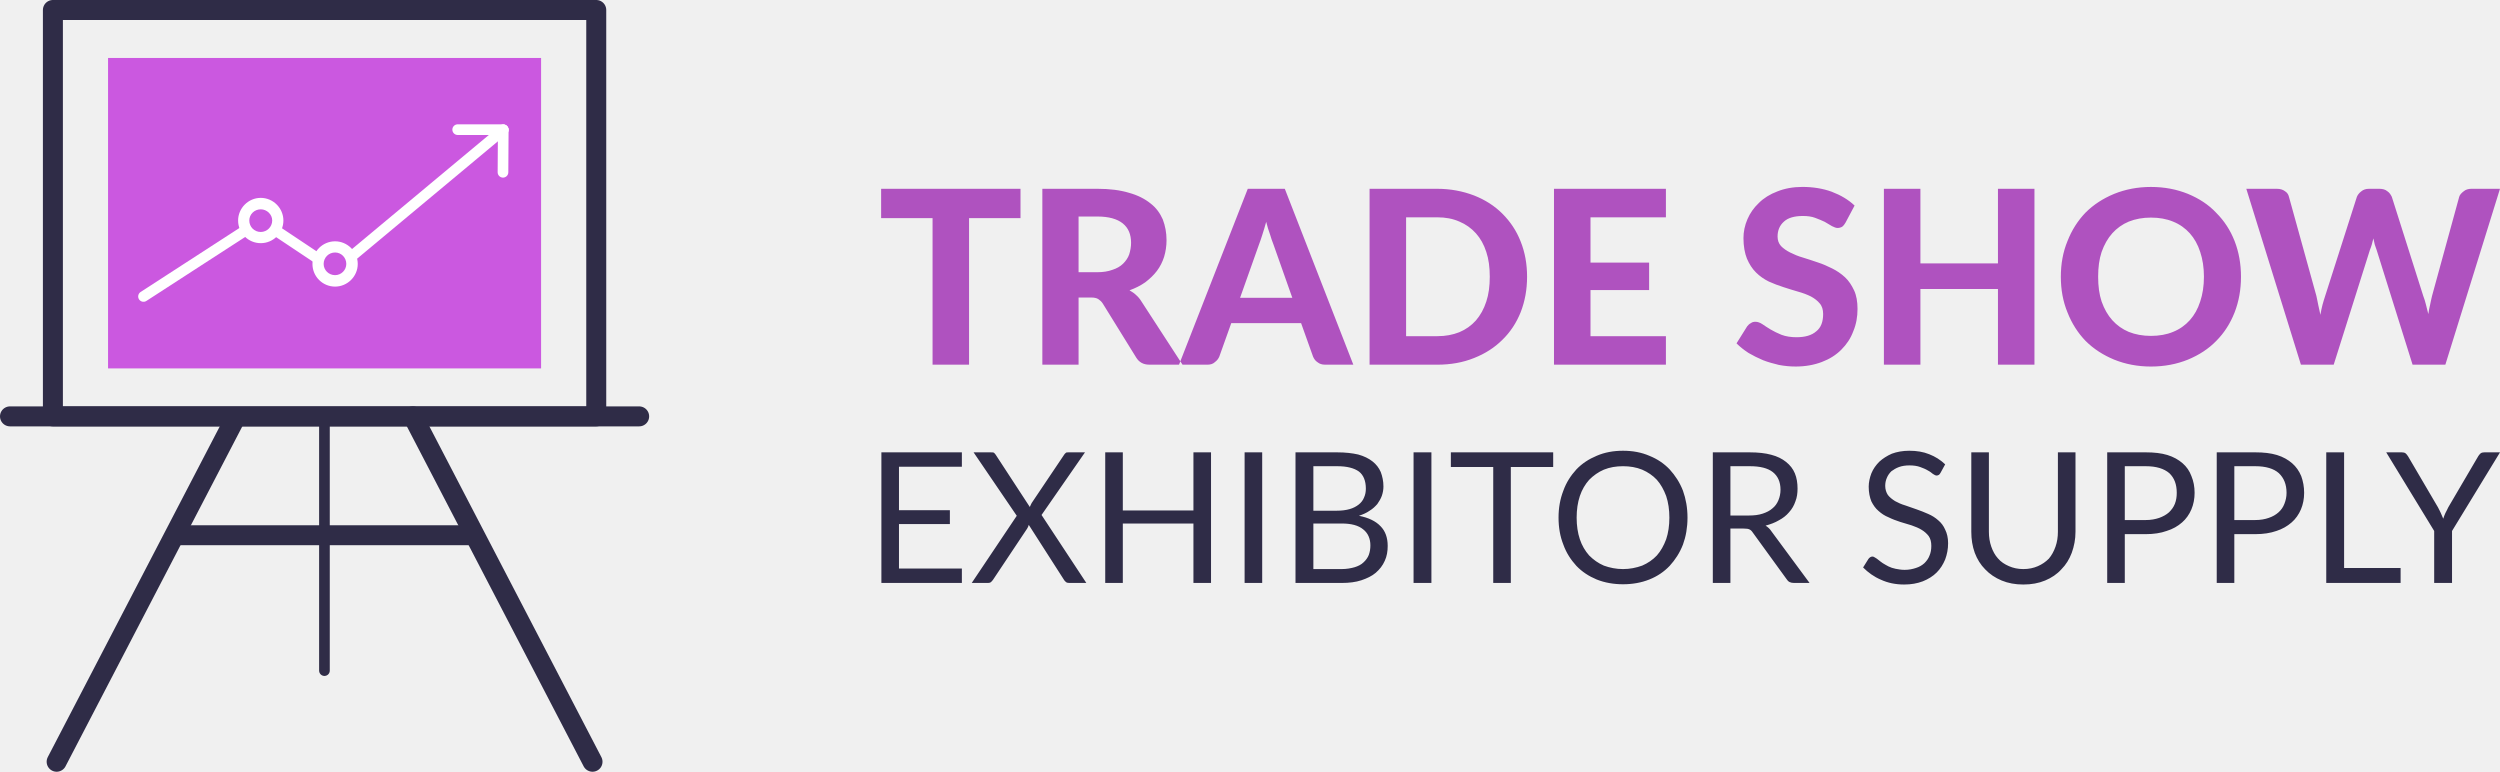
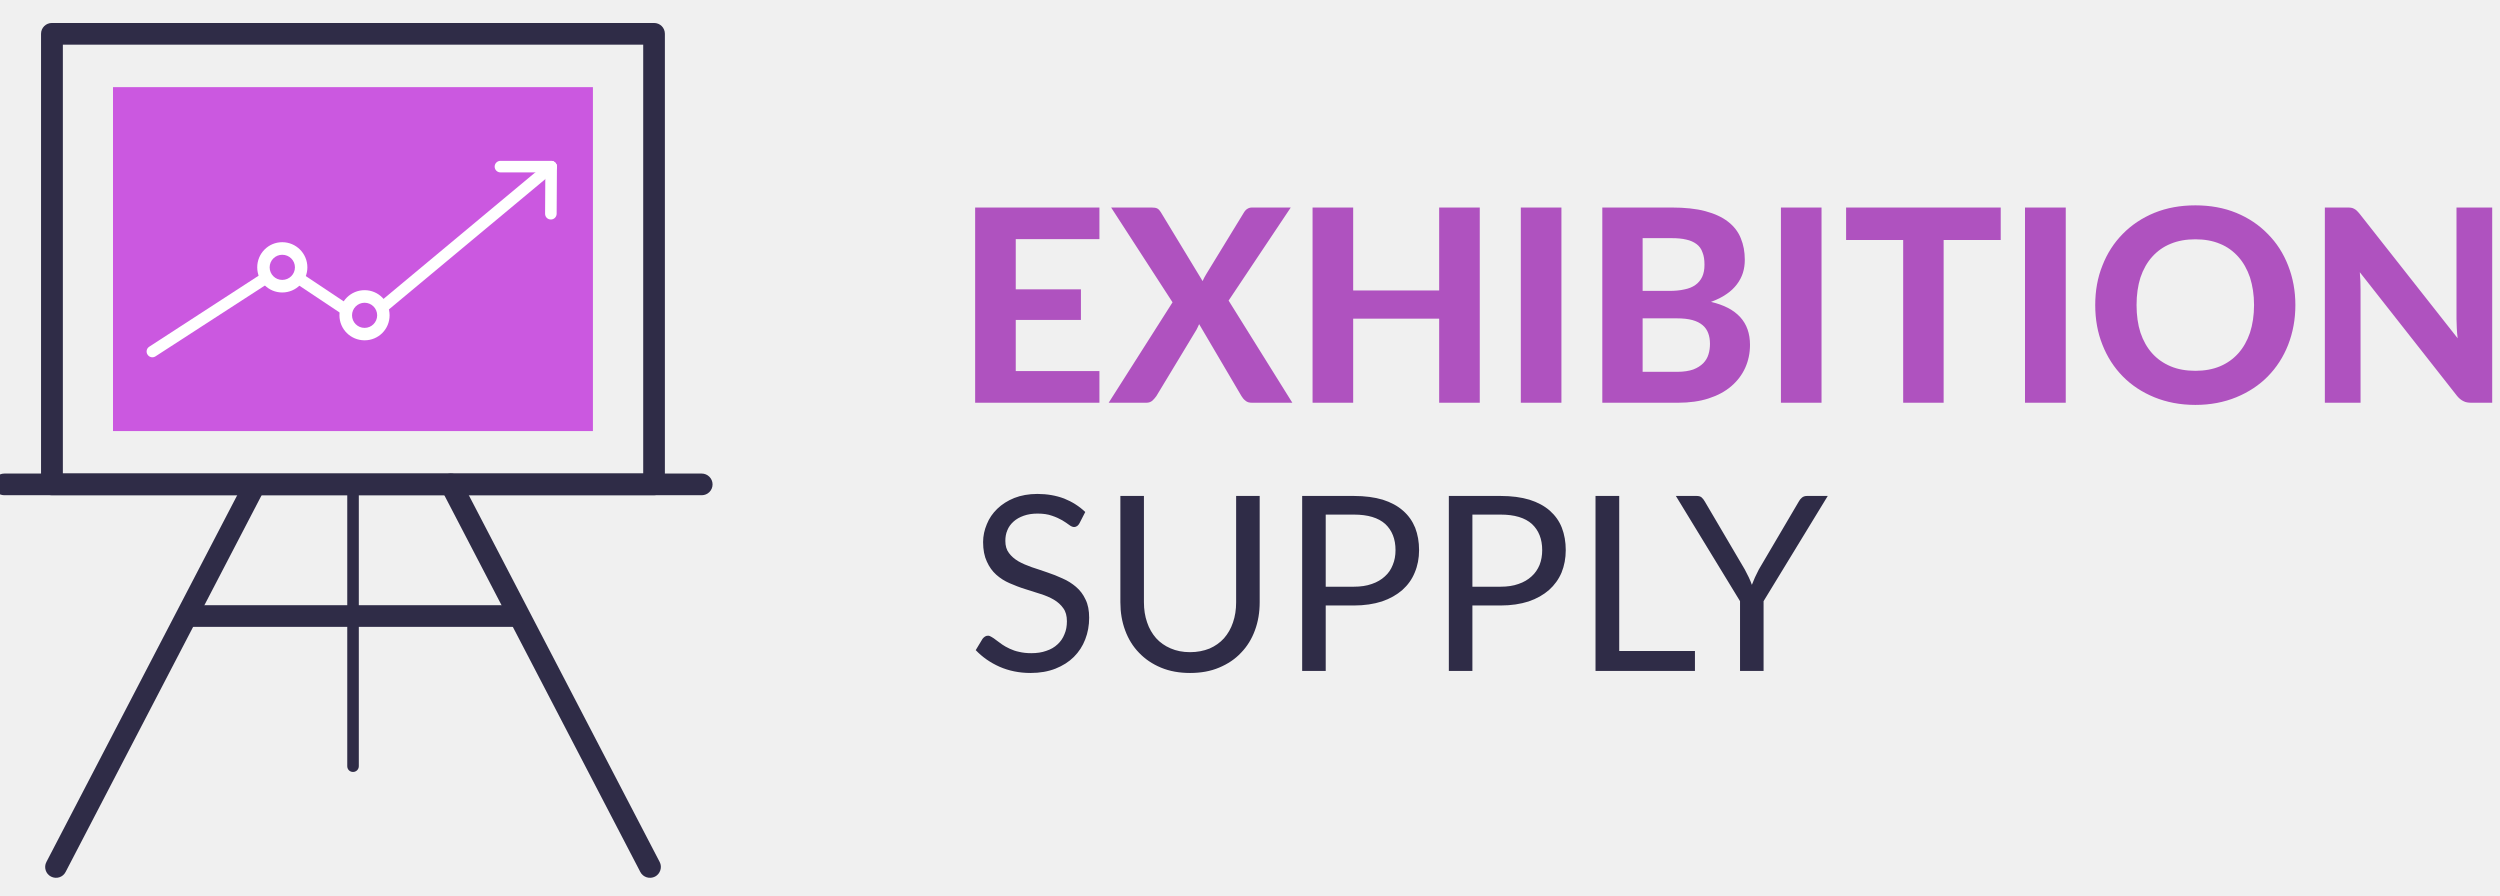
- <svg xmlns="http://www.w3.org/2000/svg" version="1.1" id="Слой_1" x="0px" y="0px" viewBox="0 0 265.932 82.091" style="enable-background:new 0 0 265.932 82.091;" xml:space="preserve">
-   <style type="text/css">
- 	.st0{fill-rule:evenodd;clip-rule:evenodd;fill:#AF52BF;}
- 	.st1{fill-rule:evenodd;clip-rule:evenodd;fill:#2F2C47;}
- 	.st2{fill:none;stroke:#2F2C47;stroke-width:2.126;stroke-linecap:round;stroke-linejoin:round;stroke-miterlimit:10;}
- 	.st3{fill-rule:evenodd;clip-rule:evenodd;fill:#CB58E0;}
- 	.st4{fill:none;stroke:#2F2C47;stroke-width:1.134;stroke-linecap:round;stroke-miterlimit:10;}
- 	.st5{fill:none;stroke:#FFFFFF;stroke-width:1.134;stroke-linecap:round;stroke-linejoin:round;stroke-miterlimit:10;}
- 	.st6{fill-rule:evenodd;clip-rule:evenodd;fill:#FFFFFF;}
- </style>
-   <g>
-     <path class="st0" d="M108.553,20.083v3.118h-5.471v15.591h-3.883V23.202h-5.471v-3.118H108.553z M114.732,31.649v7.143h-3.855   V20.083h5.868c1.304,0,2.409,0.142,3.345,0.425c0.935,0.255,1.701,0.652,2.296,1.134c0.595,0.454,1.02,1.049,1.304,1.701   c0.255,0.68,0.397,1.389,0.397,2.211c0,0.595-0.085,1.191-0.255,1.757c-0.17,0.539-0.425,1.049-0.765,1.502   s-0.765,0.85-1.247,1.219c-0.482,0.34-1.049,0.624-1.672,0.85c0.227,0.142,0.482,0.283,0.68,0.482   c0.227,0.198,0.425,0.425,0.595,0.709l4.365,6.718h-3.515c-0.652,0-1.106-0.255-1.417-0.765l-3.543-5.726   c-0.142-0.227-0.312-0.368-0.482-0.482c-0.17-0.113-0.425-0.17-0.765-0.17H114.732z M114.732,28.956h1.984   c0.624,0,1.162-0.085,1.616-0.255c0.454-0.142,0.85-0.369,1.134-0.652c0.283-0.283,0.51-0.595,0.652-0.992   c0.113-0.369,0.198-0.794,0.198-1.219c0-0.907-0.283-1.587-0.879-2.069c-0.595-0.482-1.502-0.737-2.693-0.737h-2.013V28.956z    M143.957,38.792h-3.005c-0.312,0-0.595-0.085-0.794-0.255c-0.227-0.142-0.369-0.34-0.482-0.595l-1.276-3.572h-7.427l-1.276,3.572   c-0.085,0.198-0.227,0.397-0.454,0.567c-0.198,0.198-0.482,0.283-0.794,0.283h-3.033l7.313-18.709h3.94L143.957,38.792z    M131.91,31.677h5.556l-2.013-5.698c-0.113-0.312-0.255-0.652-0.368-1.077c-0.142-0.397-0.283-0.822-0.397-1.304   c-0.142,0.482-0.255,0.935-0.397,1.332c-0.113,0.397-0.255,0.765-0.368,1.077L131.91,31.677z M162.439,29.438   c0,1.361-0.227,2.608-0.68,3.77c-0.454,1.134-1.105,2.126-1.956,2.948c-0.822,0.822-1.843,1.474-3.005,1.928   c-1.191,0.482-2.494,0.709-3.912,0.709h-7.2V20.083h7.2c1.417,0,2.721,0.255,3.912,0.709c1.162,0.454,2.183,1.106,3.005,1.928   c0.85,0.85,1.502,1.814,1.956,2.976C162.213,26.83,162.439,28.077,162.439,29.438L162.439,29.438z M158.471,29.438   c0-0.992-0.113-1.871-0.369-2.636c-0.255-0.794-0.624-1.446-1.105-1.984c-0.482-0.539-1.077-0.964-1.757-1.247   c-0.709-0.312-1.474-0.454-2.353-0.454h-3.317v12.643h3.317c0.879,0,1.644-0.142,2.353-0.425c0.68-0.283,1.276-0.709,1.757-1.247   c0.482-0.567,0.85-1.219,1.105-2.013C158.357,31.309,158.471,30.43,158.471,29.438L158.471,29.438z M177.208,20.083v3.033h-8.022   v4.819h6.236v2.92h-6.236v4.904h8.022v3.033h-11.906V20.083H177.208z M196.313,23.683c-0.113,0.198-0.227,0.34-0.34,0.425   c-0.142,0.085-0.312,0.142-0.51,0.142c-0.17,0-0.369-0.085-0.595-0.198c-0.227-0.142-0.482-0.283-0.765-0.454   c-0.312-0.142-0.624-0.283-1.02-0.425c-0.369-0.142-0.822-0.198-1.304-0.198c-0.907,0-1.587,0.198-2.013,0.595   c-0.454,0.397-0.68,0.935-0.68,1.587c0,0.397,0.113,0.737,0.368,1.02c0.255,0.255,0.567,0.482,0.964,0.68s0.85,0.397,1.361,0.539   c0.51,0.17,1.02,0.312,1.559,0.51c0.539,0.17,1.049,0.397,1.559,0.652c0.51,0.255,0.964,0.567,1.361,0.935   c0.397,0.368,0.709,0.85,0.964,1.389c0.255,0.539,0.368,1.219,0.368,1.984c0,0.85-0.142,1.644-0.454,2.381   c-0.283,0.765-0.709,1.389-1.276,1.956c-0.567,0.567-1.247,0.992-2.069,1.304c-0.822,0.312-1.757,0.482-2.778,0.482   c-0.595,0-1.191-0.057-1.786-0.17c-0.567-0.142-1.134-0.283-1.701-0.51c-0.539-0.227-1.049-0.482-1.531-0.765   c-0.482-0.312-0.907-0.652-1.276-1.02l1.134-1.814c0.113-0.142,0.227-0.255,0.397-0.34c0.142-0.113,0.312-0.142,0.482-0.142   c0.227,0,0.482,0.085,0.737,0.255c0.255,0.17,0.539,0.369,0.879,0.567c0.34,0.198,0.737,0.397,1.162,0.567   c0.454,0.17,0.992,0.255,1.587,0.255c0.907,0,1.616-0.198,2.098-0.624c0.51-0.397,0.737-1.02,0.737-1.843   c0-0.454-0.113-0.85-0.368-1.134c-0.227-0.283-0.567-0.539-0.935-0.737c-0.397-0.198-0.85-0.368-1.361-0.51   c-0.51-0.142-1.02-0.312-1.559-0.482c-0.539-0.17-1.049-0.368-1.559-0.595c-0.51-0.255-0.964-0.567-1.361-0.964   s-0.709-0.879-0.964-1.474c-0.227-0.567-0.368-1.304-0.368-2.183c0-0.68,0.142-1.361,0.425-2.013   c0.283-0.652,0.68-1.219,1.219-1.729c0.51-0.51,1.191-0.935,1.956-1.219c0.765-0.312,1.672-0.482,2.665-0.482   c1.134,0,2.183,0.17,3.118,0.51c0.964,0.368,1.786,0.85,2.438,1.474L196.313,23.683z M216.411,38.792h-3.883v-8.05h-8.249v8.05   h-3.883V20.083h3.883v7.937h8.249v-7.937h3.883V38.792z M238.38,29.438c0,1.361-0.227,2.636-0.68,3.798   c-0.454,1.162-1.106,2.183-1.956,3.033c-0.822,0.85-1.843,1.502-3.005,1.984c-1.191,0.482-2.494,0.737-3.94,0.737   c-1.417,0-2.721-0.255-3.912-0.737c-1.162-0.482-2.183-1.134-3.033-1.984c-0.822-0.85-1.474-1.871-1.928-3.033   c-0.482-1.162-0.709-2.438-0.709-3.798c0-1.361,0.227-2.636,0.709-3.798c0.454-1.162,1.106-2.183,1.928-3.033   c0.85-0.85,1.871-1.502,3.033-1.984c1.191-0.482,2.494-0.737,3.912-0.737c1.446,0,2.75,0.255,3.94,0.737   c1.162,0.482,2.183,1.134,3.005,2.013c0.85,0.85,1.502,1.843,1.956,3.005C238.153,26.802,238.38,28.077,238.38,29.438   L238.38,29.438z M234.439,29.438c0-0.992-0.142-1.871-0.397-2.636c-0.255-0.794-0.624-1.446-1.105-1.984s-1.077-0.964-1.786-1.247   c-0.68-0.283-1.474-0.425-2.353-0.425c-0.85,0-1.644,0.142-2.353,0.425c-0.68,0.283-1.276,0.709-1.757,1.247   s-0.85,1.191-1.134,1.984c-0.255,0.765-0.369,1.644-0.369,2.636c0,0.992,0.113,1.871,0.369,2.636   c0.283,0.794,0.652,1.446,1.134,1.984s1.077,0.964,1.757,1.247c0.709,0.283,1.502,0.425,2.353,0.425   c0.879,0,1.672-0.142,2.353-0.425c0.709-0.283,1.304-0.709,1.786-1.247s0.85-1.191,1.105-1.984   C234.298,31.309,234.439,30.43,234.439,29.438L234.439,29.438z M238.946,20.083h3.26c0.34,0,0.624,0.085,0.85,0.255   c0.227,0.142,0.369,0.34,0.425,0.595l2.92,10.545c0.057,0.312,0.142,0.624,0.198,0.964c0.085,0.34,0.142,0.68,0.227,1.049   c0.057-0.368,0.142-0.737,0.227-1.077c0.085-0.34,0.198-0.652,0.283-0.935l3.373-10.545c0.085-0.198,0.227-0.397,0.454-0.567   c0.227-0.198,0.51-0.283,0.822-0.283h1.134c0.34,0,0.624,0.085,0.822,0.255c0.227,0.142,0.369,0.368,0.482,0.595l3.345,10.545   c0.113,0.283,0.198,0.567,0.283,0.907c0.085,0.312,0.17,0.68,0.255,1.02c0.057-0.34,0.113-0.709,0.198-1.02   c0.057-0.34,0.142-0.624,0.198-0.907l2.891-10.545c0.057-0.198,0.227-0.397,0.454-0.567c0.227-0.198,0.51-0.283,0.822-0.283h3.061   l-5.811,18.709h-3.487l-3.827-12.217c-0.057-0.198-0.142-0.368-0.198-0.567c-0.057-0.227-0.085-0.425-0.142-0.652   c-0.057,0.227-0.113,0.425-0.17,0.652c-0.057,0.198-0.113,0.368-0.198,0.567l-3.855,12.217h-3.487L238.946,20.083z" />
-     <path class="st1" d="M102.317,48.118v1.531h-6.69v4.62h5.414v1.474h-5.414v4.734h6.69v1.531h-8.561v-13.89H102.317z    M108.156,54.865l-4.592-6.746h1.871c0.142,0,0.255,0,0.312,0.057c0.057,0.057,0.113,0.113,0.17,0.198l3.628,5.556   c0.057-0.113,0.113-0.283,0.198-0.425l3.43-5.102c0.057-0.085,0.113-0.17,0.198-0.227c0.057-0.057,0.142-0.057,0.255-0.057h1.786   l-4.62,6.661l4.762,7.228h-1.843c-0.142,0-0.255-0.028-0.34-0.113c-0.085-0.057-0.142-0.142-0.198-0.227l-3.742-5.839   c-0.028,0.142-0.085,0.255-0.17,0.397l-3.628,5.443c-0.057,0.085-0.142,0.17-0.198,0.227c-0.085,0.085-0.198,0.113-0.312,0.113   h-1.757L108.156,54.865z M128.82,62.008h-1.871v-6.321h-7.512v6.321h-1.871v-13.89h1.871v6.18h7.512v-6.18h1.871V62.008z    M134.263,62.008h-1.871v-13.89h1.871V62.008z M137.806,62.008v-13.89h4.45c0.85,0,1.587,0.085,2.211,0.227   c0.624,0.17,1.134,0.425,1.531,0.737c0.397,0.312,0.68,0.68,0.879,1.134c0.17,0.454,0.283,0.964,0.283,1.531   c0,0.34-0.057,0.652-0.17,0.992c-0.113,0.312-0.283,0.595-0.482,0.879c-0.227,0.255-0.482,0.51-0.822,0.709   c-0.312,0.227-0.709,0.397-1.134,0.539c1.02,0.198,1.786,0.567,2.296,1.106c0.51,0.51,0.765,1.219,0.765,2.098   c0,0.567-0.085,1.106-0.312,1.587c-0.227,0.51-0.539,0.907-0.964,1.276c-0.397,0.34-0.935,0.595-1.531,0.794   s-1.304,0.283-2.069,0.283H137.806z M139.706,55.687v4.847h3.005c0.539,0,0.992-0.085,1.389-0.198   c0.368-0.113,0.709-0.283,0.935-0.51c0.255-0.227,0.454-0.51,0.567-0.794c0.113-0.312,0.17-0.652,0.17-1.02   c0-0.709-0.255-1.304-0.765-1.701c-0.51-0.425-1.276-0.624-2.296-0.624H139.706z M139.706,54.326h2.466   c0.539,0,0.992-0.057,1.389-0.17c0.397-0.113,0.709-0.283,0.964-0.482c0.255-0.198,0.454-0.454,0.567-0.737   c0.142-0.312,0.198-0.624,0.198-0.964c0-0.822-0.255-1.446-0.737-1.814c-0.51-0.369-1.276-0.567-2.296-0.567h-2.551V54.326z    M152.263,62.008h-1.899v-13.89h1.899V62.008z M165.217,48.118v1.559h-4.507v12.331h-1.871V49.677h-4.507v-1.559H165.217z    M179.504,55.063c0,1.049-0.17,2.013-0.482,2.863c-0.34,0.879-0.822,1.616-1.417,2.268c-0.595,0.624-1.304,1.106-2.154,1.446   s-1.786,0.51-2.806,0.51c-1.02,0-1.956-0.17-2.806-0.51c-0.822-0.34-1.559-0.822-2.154-1.446c-0.595-0.652-1.077-1.389-1.389-2.268   c-0.34-0.85-0.51-1.814-0.51-2.863c0-1.049,0.17-1.984,0.51-2.863c0.312-0.879,0.794-1.616,1.389-2.268   c0.595-0.624,1.332-1.106,2.154-1.446c0.85-0.369,1.786-0.539,2.806-0.539c1.02,0,1.956,0.17,2.806,0.539   c0.85,0.34,1.559,0.822,2.154,1.446c0.595,0.652,1.077,1.389,1.417,2.268C179.334,53.079,179.504,54.014,179.504,55.063   L179.504,55.063z M177.576,55.063c0-0.85-0.113-1.616-0.34-2.296c-0.255-0.68-0.567-1.247-0.992-1.729   c-0.425-0.454-0.964-0.822-1.559-1.077c-0.624-0.255-1.304-0.369-2.041-0.369c-0.737,0-1.417,0.113-2.041,0.369   c-0.595,0.255-1.106,0.624-1.559,1.077c-0.425,0.482-0.765,1.049-0.992,1.729c-0.227,0.68-0.34,1.446-0.34,2.296   c0,0.85,0.113,1.616,0.34,2.296c0.227,0.68,0.567,1.247,0.992,1.729c0.454,0.454,0.964,0.822,1.559,1.077   c0.624,0.227,1.304,0.369,2.041,0.369c0.737,0,1.417-0.142,2.041-0.369c0.595-0.255,1.134-0.624,1.559-1.077   c0.425-0.482,0.737-1.049,0.992-1.729C177.463,56.679,177.576,55.913,177.576,55.063L177.576,55.063z M184.068,56.225v5.783h-1.871   v-13.89h3.94c0.879,0,1.644,0.085,2.268,0.255c0.652,0.17,1.162,0.425,1.587,0.765c0.425,0.34,0.737,0.737,0.935,1.219   c0.198,0.482,0.283,1.02,0.283,1.616c0,0.482-0.057,0.935-0.227,1.361c-0.142,0.425-0.368,0.822-0.68,1.162   c-0.283,0.34-0.652,0.624-1.077,0.85c-0.425,0.255-0.907,0.425-1.417,0.567c0.227,0.142,0.454,0.34,0.595,0.567l4.082,5.528h-1.672   c-0.34,0-0.595-0.113-0.765-0.397l-3.6-4.961c-0.113-0.17-0.227-0.283-0.369-0.34c-0.113-0.057-0.312-0.085-0.595-0.085H184.068z    M184.068,54.836h1.984c0.539,0,1.02-0.057,1.446-0.198s0.765-0.312,1.049-0.567c0.283-0.227,0.482-0.51,0.624-0.85   c0.142-0.34,0.227-0.709,0.227-1.134c0-0.822-0.283-1.446-0.822-1.871c-0.539-0.425-1.361-0.624-2.438-0.624h-2.069V54.836z    M206.433,50.272c-0.057,0.113-0.113,0.17-0.17,0.227c-0.085,0.057-0.17,0.085-0.255,0.085c-0.113,0-0.227-0.057-0.397-0.17   c-0.142-0.113-0.312-0.255-0.539-0.369c-0.227-0.142-0.51-0.255-0.822-0.369c-0.312-0.113-0.68-0.17-1.134-0.17   c-0.425,0-0.794,0.057-1.106,0.17c-0.312,0.113-0.595,0.283-0.822,0.454c-0.198,0.198-0.369,0.425-0.482,0.709   c-0.113,0.255-0.17,0.539-0.17,0.85c0,0.369,0.113,0.709,0.283,0.964c0.198,0.255,0.454,0.454,0.765,0.652   c0.312,0.17,0.68,0.34,1.077,0.454c0.397,0.142,0.794,0.283,1.219,0.425c0.425,0.142,0.822,0.312,1.219,0.482   s0.765,0.397,1.077,0.68c0.312,0.255,0.567,0.595,0.737,0.992c0.198,0.397,0.312,0.879,0.312,1.446   c0,0.624-0.113,1.191-0.312,1.729c-0.227,0.539-0.51,0.992-0.907,1.389s-0.907,0.709-1.474,0.935   c-0.595,0.227-1.247,0.34-1.984,0.34c-0.907,0-1.729-0.17-2.466-0.51c-0.737-0.312-1.361-0.765-1.899-1.304l0.567-0.907   c0.028-0.057,0.113-0.113,0.17-0.17c0.085-0.057,0.17-0.085,0.255-0.085s0.17,0.028,0.283,0.113   c0.113,0.057,0.227,0.142,0.368,0.255c0.142,0.113,0.283,0.227,0.454,0.34c0.17,0.113,0.397,0.227,0.595,0.34   c0.227,0.113,0.482,0.198,0.765,0.255c0.283,0.057,0.624,0.113,0.964,0.113c0.454,0,0.85-0.085,1.191-0.198   c0.369-0.113,0.652-0.283,0.907-0.51c0.227-0.227,0.425-0.482,0.539-0.794c0.142-0.312,0.198-0.68,0.198-1.049   c0-0.425-0.085-0.765-0.283-1.049c-0.198-0.255-0.454-0.482-0.737-0.652c-0.312-0.198-0.68-0.34-1.077-0.482   c-0.397-0.113-0.822-0.255-1.219-0.369c-0.425-0.142-0.822-0.283-1.219-0.482c-0.425-0.17-0.765-0.397-1.077-0.68   c-0.312-0.255-0.567-0.624-0.765-1.02c-0.17-0.425-0.283-0.935-0.283-1.559c0-0.482,0.113-0.964,0.283-1.417   c0.198-0.482,0.482-0.879,0.85-1.247c0.368-0.34,0.822-0.624,1.332-0.85c0.539-0.198,1.162-0.312,1.843-0.312   c0.794,0,1.502,0.113,2.126,0.369c0.652,0.255,1.191,0.595,1.701,1.077L206.433,50.272z M215.22,60.534   c0.595,0,1.106-0.113,1.559-0.312s0.822-0.454,1.162-0.794c0.312-0.369,0.539-0.794,0.709-1.276c0.17-0.482,0.255-1.02,0.255-1.587   v-8.447h1.871v8.447c0,0.794-0.142,1.531-0.397,2.239c-0.255,0.68-0.624,1.276-1.106,1.757c-0.454,0.51-1.049,0.907-1.729,1.191   c-0.68,0.283-1.446,0.425-2.324,0.425c-0.85,0-1.616-0.142-2.296-0.425c-0.68-0.283-1.276-0.68-1.757-1.191   c-0.482-0.482-0.85-1.077-1.106-1.757c-0.255-0.709-0.368-1.446-0.368-2.239v-8.447h1.871v8.447c0,0.567,0.085,1.106,0.255,1.587   c0.17,0.482,0.397,0.907,0.709,1.247c0.312,0.369,0.709,0.624,1.162,0.822C214.143,60.42,214.654,60.534,215.22,60.534   L215.22,60.534z M226.02,56.82v5.187h-1.871v-13.89h4.11c0.879,0,1.644,0.085,2.296,0.283c0.652,0.198,1.191,0.51,1.616,0.879   c0.425,0.369,0.737,0.822,0.935,1.361c0.227,0.539,0.34,1.134,0.34,1.786c0,0.624-0.113,1.219-0.34,1.757   c-0.227,0.539-0.567,1.02-0.992,1.389c-0.454,0.397-0.992,0.709-1.644,0.907c-0.624,0.227-1.389,0.34-2.211,0.34H226.02z    M226.02,55.318h2.239c0.539,0,0.992-0.085,1.417-0.227c0.397-0.142,0.765-0.34,1.049-0.595c0.255-0.255,0.482-0.539,0.624-0.907   c0.142-0.369,0.198-0.737,0.198-1.162c0-0.907-0.255-1.587-0.794-2.098c-0.567-0.482-1.389-0.737-2.494-0.737h-2.239V55.318z    M237.671,56.82v5.187H235.8v-13.89h4.11c0.879,0,1.644,0.085,2.296,0.283s1.191,0.51,1.616,0.879   c0.425,0.369,0.737,0.822,0.964,1.361c0.198,0.539,0.312,1.134,0.312,1.786c0,0.624-0.113,1.219-0.34,1.757   c-0.227,0.539-0.567,1.02-0.992,1.389c-0.454,0.397-0.992,0.709-1.616,0.907c-0.652,0.227-1.389,0.34-2.239,0.34H237.671z    M237.671,55.318h2.239c0.539,0,1.02-0.085,1.417-0.227c0.425-0.142,0.765-0.34,1.049-0.595c0.283-0.255,0.482-0.539,0.624-0.907   c0.142-0.369,0.227-0.737,0.227-1.162c0-0.907-0.283-1.587-0.822-2.098c-0.539-0.482-1.389-0.737-2.494-0.737h-2.239V55.318z    M249.35,60.42h6.009v1.587h-7.909v-13.89h1.899V60.42z M260.83,56.48v5.528h-1.899V56.48l-5.102-8.362h1.672   c0.17,0,0.283,0.028,0.397,0.113c0.085,0.085,0.17,0.17,0.255,0.312l3.175,5.414c0.113,0.227,0.227,0.425,0.312,0.624   c0.085,0.198,0.17,0.397,0.255,0.595c0.057-0.198,0.142-0.397,0.227-0.595c0.113-0.198,0.198-0.397,0.312-0.624l3.175-5.414   c0.057-0.113,0.142-0.198,0.255-0.312c0.113-0.085,0.227-0.113,0.397-0.113h1.672L260.83,56.48z" />
-     <rect x="5.627" y="1.063" class="st2" width="57.798" height="43.228" />
-     <rect x="11.494" y="6.165" class="st3" width="46.063" height="33.024" />
-     <line class="st2" x1="25.072" y1="44.405" x2="6.024" y2="81.028" />
-     <line class="st2" x1="43.923" y1="44.291" x2="63.028" y2="81.028" />
-     <line class="st2" x1="18.694" y1="56.934" x2="50.046" y2="56.934" />
-     <line class="st2" x1="1.063" y1="44.291" x2="67.989" y2="44.291" />
-     <line class="st4" x1="34.512" y1="44.632" x2="34.512" y2="71.334" />
-     <polyline class="st5" points="15.265,31.535 27.737,23.457 35.646,28.729 53.532,13.819  " />
-     <path class="st6" d="M35.646,30.487c1.304,0,2.409-1.077,2.409-2.409s-1.106-2.409-2.409-2.409c-1.332,0-2.409,1.077-2.409,2.409   S34.313,30.487,35.646,30.487L35.646,30.487z" />
-     <path class="st3" d="M35.646,29.268c0.652,0,1.191-0.539,1.191-1.191c0-0.68-0.539-1.219-1.191-1.219   c-0.68,0-1.219,0.539-1.219,1.219C34.427,28.729,34.965,29.268,35.646,29.268L35.646,29.268z" />
-     <path class="st6" d="M27.737,25.866c1.332,0,2.409-1.077,2.409-2.409c0-1.304-1.077-2.409-2.409-2.409s-2.409,1.106-2.409,2.409   C25.328,24.789,26.405,25.866,27.737,25.866L27.737,25.866z" />
-     <path class="st3" d="M27.737,24.676c0.652,0,1.219-0.539,1.219-1.219c0-0.652-0.567-1.191-1.219-1.191   c-0.68,0-1.219,0.539-1.219,1.191C26.518,24.137,27.057,24.676,27.737,24.676L27.737,24.676z" />
-     <line class="st5" x1="53.532" y1="13.791" x2="48.685" y2="13.791" />
-     <line class="st5" x1="53.532" y1="13.819" x2="53.504" y2="18.326" />
+ <svg xmlns="http://www.w3.org/2000/svg" xml:space="preserve" width="173px" height="62px" version="1.1" style="shape-rendering:geometricPrecision; text-rendering:geometricPrecision; image-rendering:optimizeQuality; fill-rule:evenodd; clip-rule:evenodd" viewBox="0 0 173 62">
+   <defs>
+     <style type="text/css">
+    
+     .fil2 {fill:#CB58E0}
+     .fil4 {fill:white}
+     .fil1 {fill:#2F2C47;fill-rule:nonzero}
+     .fil0 {fill:#AF52BF;fill-rule:nonzero}
+     .fil3 {fill:white;fill-rule:nonzero}
+    
+   </style>
+   </defs>
+   <g id="Слой_x0020_1">
+     <g id="_1984879055696">
+       <path class="fil0" d="M76.08 14.36l0 2.19 -5.79 0 0 3.47 4.51 0 0 2.12 -4.51 0 0 3.54 5.79 0 0 2.19 -8.6 0 0 -13.51 8.6 0zm5.06 6.56l-4.25 -6.56 2.79 0c0.19,0 0.32,0.02 0.41,0.07 0.09,0.05 0.16,0.13 0.23,0.24l2.9 4.78c0.03,-0.07 0.07,-0.15 0.11,-0.23 0.04,-0.08 0.08,-0.15 0.13,-0.23l2.61 -4.27c0.07,-0.12 0.16,-0.22 0.25,-0.27 0.09,-0.06 0.2,-0.09 0.33,-0.09l2.67 0 -4.3 6.44 4.41 7.07 -2.79 0c-0.19,0 -0.34,-0.04 -0.45,-0.14 -0.12,-0.09 -0.21,-0.2 -0.28,-0.32l-2.93 -4.98c-0.03,0.07 -0.06,0.14 -0.09,0.2 -0.03,0.07 -0.06,0.13 -0.09,0.18l-2.78 4.6c-0.08,0.11 -0.17,0.22 -0.28,0.32 -0.11,0.09 -0.25,0.14 -0.41,0.14l-2.61 0 4.42 -6.95zm21.26 6.95l-2.81 0 0 -5.82 -5.95 0 0 5.82 -2.81 0 0 -13.51 2.81 0 0 5.74 5.95 0 0 -5.74 2.81 0 0 13.51zm5.65 0l-2.81 0 0 -13.51 2.81 0 0 13.51zm2.83 0l0 -13.51 4.8 0c0.9,0 1.68,0.08 2.32,0.25 0.64,0.17 1.17,0.41 1.58,0.73 0.4,0.31 0.7,0.69 0.88,1.14 0.19,0.45 0.28,0.95 0.28,1.5 0,0.31 -0.04,0.61 -0.13,0.9 -0.09,0.28 -0.23,0.55 -0.42,0.8 -0.19,0.25 -0.43,0.48 -0.73,0.68 -0.3,0.21 -0.65,0.38 -1.06,0.53 1.8,0.42 2.7,1.41 2.7,2.97 0,0.57 -0.11,1.1 -0.33,1.59 -0.22,0.49 -0.55,0.92 -0.97,1.28 -0.42,0.36 -0.94,0.64 -1.56,0.84 -0.61,0.2 -1.33,0.3 -2.13,0.3l-5.23 0zm2.79 -5.84l0 3.7 2.4 0c0.44,0 0.81,-0.06 1.1,-0.16 0.29,-0.11 0.52,-0.26 0.7,-0.44 0.17,-0.18 0.29,-0.38 0.36,-0.62 0.07,-0.23 0.1,-0.47 0.1,-0.72 0,-0.27 -0.04,-0.52 -0.12,-0.73 -0.08,-0.22 -0.21,-0.41 -0.39,-0.56 -0.18,-0.15 -0.41,-0.27 -0.7,-0.35 -0.29,-0.08 -0.65,-0.12 -1.07,-0.12l-2.38 0zm0 -1.9l1.84 0c0.39,0 0.74,-0.03 1.04,-0.1 0.31,-0.06 0.56,-0.16 0.77,-0.31 0.2,-0.14 0.36,-0.33 0.47,-0.56 0.11,-0.24 0.16,-0.51 0.16,-0.84 0,-0.34 -0.04,-0.62 -0.14,-0.86 -0.08,-0.24 -0.22,-0.43 -0.41,-0.57 -0.19,-0.14 -0.42,-0.25 -0.71,-0.31 -0.28,-0.07 -0.62,-0.1 -1.01,-0.1l-2.01 0 0 3.65zm12.38 7.74l-2.81 0 0 -13.51 2.81 0 0 13.51zm12.4 -13.51l0 2.25 -3.95 0 0 11.26 -2.8 0 0 -11.26 -3.95 0 0 -2.25 10.7 0zm4.5 13.51l-2.82 0 0 -13.51 2.82 0 0 13.51zm15.89 -6.76c0,0.99 -0.17,1.9 -0.5,2.75 -0.33,0.84 -0.8,1.57 -1.41,2.19 -0.6,0.61 -1.33,1.09 -2.18,1.44 -0.85,0.35 -1.8,0.53 -2.83,0.53 -1.04,0 -1.98,-0.18 -2.84,-0.53 -0.85,-0.35 -1.58,-0.83 -2.18,-1.44 -0.61,-0.62 -1.08,-1.35 -1.41,-2.19 -0.34,-0.85 -0.5,-1.76 -0.5,-2.75 0,-0.99 0.16,-1.9 0.5,-2.74 0.33,-0.85 0.8,-1.57 1.41,-2.19 0.6,-0.61 1.33,-1.1 2.18,-1.45 0.86,-0.35 1.8,-0.52 2.84,-0.52 1.03,0 1.98,0.17 2.83,0.52 0.85,0.35 1.58,0.84 2.18,1.46 0.61,0.61 1.08,1.34 1.41,2.19 0.33,0.84 0.5,1.75 0.5,2.73zm-2.86 0c0,-0.71 -0.1,-1.34 -0.28,-1.91 -0.19,-0.56 -0.46,-1.04 -0.81,-1.43 -0.35,-0.39 -0.77,-0.7 -1.27,-0.9 -0.5,-0.21 -1.07,-0.31 -1.7,-0.31 -0.64,0 -1.21,0.1 -1.71,0.31 -0.5,0.2 -0.93,0.51 -1.28,0.9 -0.35,0.39 -0.62,0.87 -0.81,1.43 -0.18,0.57 -0.27,1.2 -0.27,1.91 0,0.71 0.09,1.35 0.27,1.91 0.19,0.56 0.46,1.04 0.81,1.43 0.35,0.39 0.78,0.69 1.28,0.9 0.5,0.21 1.07,0.31 1.71,0.31 0.63,0 1.2,-0.1 1.7,-0.31 0.5,-0.21 0.92,-0.51 1.27,-0.9 0.35,-0.39 0.62,-0.87 0.81,-1.43 0.18,-0.56 0.28,-1.2 0.28,-1.91zm6.38 -6.75c0.11,0 0.22,0 0.3,0.01 0.08,0.01 0.16,0.03 0.23,0.07 0.07,0.03 0.13,0.08 0.19,0.13 0.06,0.06 0.13,0.13 0.21,0.23l6.78 8.61c-0.03,-0.24 -0.05,-0.46 -0.06,-0.69 -0.01,-0.22 -0.02,-0.43 -0.02,-0.63l0 -7.73 2.47 0 0 13.51 -1.44 0c-0.22,0 -0.4,-0.03 -0.55,-0.11 -0.15,-0.07 -0.3,-0.19 -0.44,-0.36l-6.73 -8.56c0.01,0.21 0.03,0.43 0.04,0.63 0.01,0.21 0.01,0.41 0.01,0.59l0 7.81 -2.47 0 0 -13.51 1.48 0z" />
+       <g>
+         <path class="fil1" d="M3.59 1.59l41.67 0c0.42,0 0.75,0.33 0.75,0.75l0 31.18c0,0.42 -0.33,0.75 -0.75,0.75l-41.67 0c-0.41,0 -0.75,-0.33 -0.75,-0.75l0 -31.18c0,-0.42 0.34,-0.75 0.75,-0.75zm40.92 1.5l-40.16 0 0 29.68 40.16 0 0 -29.68z" />
+         <polygon class="fil2" points="7.82,6.03 41.03,6.03 41.03,29.83 7.82,29.83 " />
+         <path class="fil1" d="M16.94 33.26c0.19,-0.37 0.64,-0.52 1.01,-0.32 0.37,0.19 0.51,0.64 0.32,1.01l-13.73 26.39c-0.19,0.37 -0.64,0.51 -1.01,0.32 -0.37,-0.19 -0.51,-0.65 -0.32,-1.01l13.73 -26.39z" />
+         <path class="fil1" d="M30.54 33.87c-0.19,-0.37 -0.05,-0.82 0.32,-1.02 0.37,-0.19 0.82,-0.04 1.01,0.32l13.78 26.48c0.19,0.36 0.04,0.82 -0.32,1.01 -0.37,0.19 -0.83,0.05 -1.02,-0.32l-13.77 -26.47z" />
+         <path class="fil1" d="M13.02 43.38c-0.42,0 -0.75,-0.33 -0.75,-0.75 0,-0.41 0.33,-0.75 0.75,-0.75l22.6 0c0.41,0 0.75,0.34 0.75,0.75 0,0.42 -0.34,0.75 -0.75,0.75l-22.6 0z" />
+         <path class="fil1" d="M0.3 34.27c-0.42,0 -0.76,-0.33 -0.76,-0.75 0,-0.41 0.34,-0.75 0.76,-0.75l48.26 0c0.41,0 0.75,0.34 0.75,0.75 0,0.42 -0.34,0.75 -0.75,0.75l-48.26 0z" />
+         <path class="fil1" d="M24.03 33.75c0,-0.22 0.17,-0.4 0.4,-0.4 0.22,0 0.4,0.18 0.4,0.4l0 19.27c0,0.22 -0.18,0.4 -0.4,0.4 -0.23,0 -0.4,-0.18 -0.4,-0.4l0 -19.27z" />
+         <path class="fil3" d="M10.76 24.66c-0.18,0.12 -0.43,0.07 -0.55,-0.12 -0.12,-0.18 -0.07,-0.43 0.12,-0.55l8.98 -5.83c0.14,-0.09 0.32,-0.08 0.45,0.01l5.44 3.63 12.68 -10.57c0.17,-0.14 0.42,-0.12 0.57,0.05 0.14,0.17 0.11,0.42 -0.06,0.57l-12.88 10.73c-0.13,0.13 -0.34,0.16 -0.5,0.05l-5.48 -3.65 -8.77 5.68z" />
+         <path class="fil4" d="M25.23 20.08c0.96,0 1.73,0.78 1.73,1.74 0,0.96 -0.77,1.73 -1.73,1.73 -0.96,0 -1.74,-0.77 -1.74,-1.73 0,-0.96 0.78,-1.74 1.74,-1.74z" />
+         <path class="fil2" d="M25.23 20.95c0.48,0 0.87,0.39 0.87,0.87 0,0.48 -0.39,0.87 -0.87,0.87 -0.48,0 -0.87,-0.39 -0.87,-0.87 0,-0.48 0.39,-0.87 0.87,-0.87z" />
+         <path class="fil4" d="M19.53 16.76c0.96,0 1.74,0.78 1.74,1.74 0,0.96 -0.78,1.74 -1.74,1.74 -0.96,0 -1.73,-0.78 -1.73,-1.74 0,-0.96 0.77,-1.74 1.73,-1.74z" />
+         <path class="fil2" d="M19.53 17.63c0.49,0 0.88,0.39 0.88,0.87 0,0.48 -0.39,0.87 -0.88,0.87 -0.48,0 -0.87,-0.39 -0.87,-0.87 0,-0.48 0.39,-0.87 0.87,-0.87z" />
+         <path class="fil3" d="M38.13 11.13c0.22,0 0.4,0.18 0.4,0.4 0,0.22 -0.18,0.4 -0.4,0.4l-3.5 0c-0.22,0 -0.4,-0.18 -0.4,-0.4 0,-0.22 0.18,-0.4 0.4,-0.4l3.5 0z" />
+         <path class="fil3" d="M37.74 11.54c0,-0.22 0.18,-0.4 0.4,-0.4 0.22,0 0.4,0.18 0.4,0.4l-0.02 3.25c0,0.22 -0.18,0.4 -0.4,0.4 -0.23,0 -0.4,-0.18 -0.4,-0.4l0.02 -3.25z" />
+       </g>
+       <path class="fil1" d="M74.7 36.21c-0.05,0.09 -0.1,0.15 -0.16,0.19 -0.06,0.04 -0.13,0.07 -0.22,0.07 -0.09,0 -0.21,-0.05 -0.34,-0.15 -0.12,-0.09 -0.28,-0.2 -0.48,-0.32 -0.19,-0.11 -0.43,-0.22 -0.7,-0.31 -0.27,-0.1 -0.61,-0.15 -1,-0.15 -0.36,0 -0.68,0.05 -0.96,0.15 -0.28,0.1 -0.51,0.23 -0.7,0.4 -0.19,0.17 -0.34,0.37 -0.43,0.6 -0.1,0.23 -0.14,0.47 -0.14,0.74 0,0.34 0.08,0.62 0.25,0.84 0.16,0.22 0.38,0.41 0.65,0.57 0.28,0.16 0.59,0.29 0.93,0.41 0.35,0.11 0.71,0.24 1.07,0.36 0.36,0.12 0.72,0.26 1.06,0.42 0.35,0.15 0.66,0.35 0.93,0.58 0.28,0.24 0.5,0.53 0.66,0.88 0.17,0.34 0.25,0.76 0.25,1.26 0,0.53 -0.09,1.03 -0.27,1.49 -0.18,0.47 -0.44,0.87 -0.79,1.22 -0.34,0.34 -0.77,0.61 -1.27,0.81 -0.51,0.2 -1.08,0.3 -1.73,0.3 -0.78,0 -1.5,-0.15 -2.14,-0.43 -0.65,-0.29 -1.19,-0.67 -1.65,-1.15l0.47 -0.78c0.05,-0.06 0.1,-0.12 0.17,-0.16 0.06,-0.04 0.13,-0.06 0.21,-0.06 0.08,0 0.16,0.03 0.25,0.09 0.1,0.05 0.2,0.13 0.32,0.22 0.12,0.09 0.25,0.19 0.41,0.3 0.15,0.1 0.32,0.2 0.52,0.29 0.19,0.09 0.41,0.17 0.66,0.22 0.25,0.06 0.52,0.09 0.84,0.09 0.38,0 0.73,-0.05 1.03,-0.16 0.31,-0.1 0.57,-0.25 0.78,-0.45 0.21,-0.19 0.37,-0.42 0.48,-0.7 0.12,-0.27 0.17,-0.57 0.17,-0.9 0,-0.37 -0.08,-0.67 -0.25,-0.9 -0.16,-0.23 -0.38,-0.43 -0.65,-0.59 -0.27,-0.16 -0.58,-0.29 -0.93,-0.4 -0.35,-0.11 -0.71,-0.22 -1.07,-0.34 -0.36,-0.11 -0.71,-0.25 -1.06,-0.4 -0.35,-0.15 -0.66,-0.35 -0.93,-0.59 -0.27,-0.24 -0.49,-0.55 -0.65,-0.91 -0.17,-0.36 -0.26,-0.81 -0.26,-1.35 0,-0.42 0.09,-0.84 0.26,-1.24 0.16,-0.4 0.4,-0.75 0.72,-1.06 0.32,-0.31 0.71,-0.56 1.18,-0.75 0.46,-0.18 0.99,-0.28 1.6,-0.28 0.67,0 1.29,0.11 1.85,0.32 0.55,0.22 1.04,0.53 1.46,0.93l-0.4 0.78zm7.65 8.92c0.5,0 0.95,-0.09 1.35,-0.25 0.39,-0.17 0.73,-0.41 1,-0.71 0.27,-0.31 0.48,-0.67 0.62,-1.09 0.15,-0.43 0.22,-0.89 0.22,-1.4l0 -7.36 1.63 0 0 7.36c0,0.7 -0.11,1.35 -0.33,1.94 -0.22,0.6 -0.54,1.12 -0.96,1.55 -0.41,0.44 -0.92,0.78 -1.52,1.03 -0.59,0.25 -1.26,0.37 -2.01,0.37 -0.74,0 -1.41,-0.12 -2.01,-0.37 -0.6,-0.25 -1.1,-0.59 -1.52,-1.03 -0.42,-0.43 -0.74,-0.95 -0.96,-1.55 -0.22,-0.59 -0.33,-1.24 -0.33,-1.94l0 -7.36 1.63 0 0 7.35c0,0.51 0.07,0.97 0.22,1.4 0.14,0.42 0.35,0.78 0.62,1.09 0.27,0.3 0.61,0.54 1.01,0.71 0.39,0.17 0.84,0.26 1.34,0.26zm9.39 -3.23l0 4.53 -1.63 0 0 -12.11 3.58 0c0.76,0 1.43,0.09 2,0.26 0.56,0.18 1.03,0.43 1.4,0.76 0.38,0.33 0.65,0.72 0.84,1.18 0.18,0.47 0.27,0.98 0.27,1.55 0,0.56 -0.1,1.08 -0.3,1.55 -0.19,0.47 -0.48,0.87 -0.86,1.21 -0.38,0.33 -0.85,0.6 -1.41,0.79 -0.56,0.18 -1.21,0.28 -1.94,0.28l-1.95 0zm0 -1.3l1.95 0c0.46,0 0.88,-0.06 1.24,-0.19 0.36,-0.12 0.66,-0.3 0.9,-0.52 0.25,-0.22 0.43,-0.49 0.55,-0.8 0.13,-0.31 0.19,-0.65 0.19,-1.02 0,-0.77 -0.24,-1.37 -0.71,-1.81 -0.48,-0.43 -1.2,-0.65 -2.17,-0.65l-1.95 0 0 4.99zm10.15 1.3l0 4.53 -1.63 0 0 -12.11 3.58 0c0.77,0 1.43,0.09 2,0.26 0.57,0.18 1.03,0.43 1.41,0.76 0.37,0.33 0.65,0.72 0.83,1.18 0.18,0.47 0.27,0.98 0.27,1.55 0,0.56 -0.1,1.08 -0.29,1.55 -0.2,0.47 -0.49,0.87 -0.87,1.21 -0.38,0.33 -0.85,0.6 -1.41,0.79 -0.56,0.18 -1.21,0.28 -1.94,0.28l-1.95 0zm0 -1.3l1.95 0c0.47,0 0.88,-0.06 1.24,-0.19 0.36,-0.12 0.66,-0.3 0.9,-0.52 0.25,-0.22 0.43,-0.49 0.56,-0.8 0.12,-0.31 0.18,-0.65 0.18,-1.02 0,-0.77 -0.24,-1.37 -0.71,-1.81 -0.48,-0.43 -1.2,-0.65 -2.17,-0.65l-1.95 0 0 4.99zm10.16 4.45l5.24 0 0 1.38 -6.88 0 0 -12.11 1.64 0 0 10.73zm9.99 -3.45l0 4.83 -1.63 0 0 -4.83 -4.44 -7.28 1.43 0c0.15,0 0.27,0.03 0.35,0.1 0.08,0.07 0.16,0.17 0.22,0.28l2.77 4.71c0.1,0.19 0.2,0.38 0.28,0.55 0.08,0.17 0.15,0.34 0.21,0.51 0.07,-0.17 0.14,-0.34 0.21,-0.51 0.08,-0.17 0.17,-0.36 0.27,-0.55l2.77 -4.71c0.05,-0.1 0.12,-0.18 0.21,-0.26 0.09,-0.08 0.21,-0.12 0.35,-0.12l1.44 0 -4.44 7.28z" />
+     </g>
  </g>
</svg>
